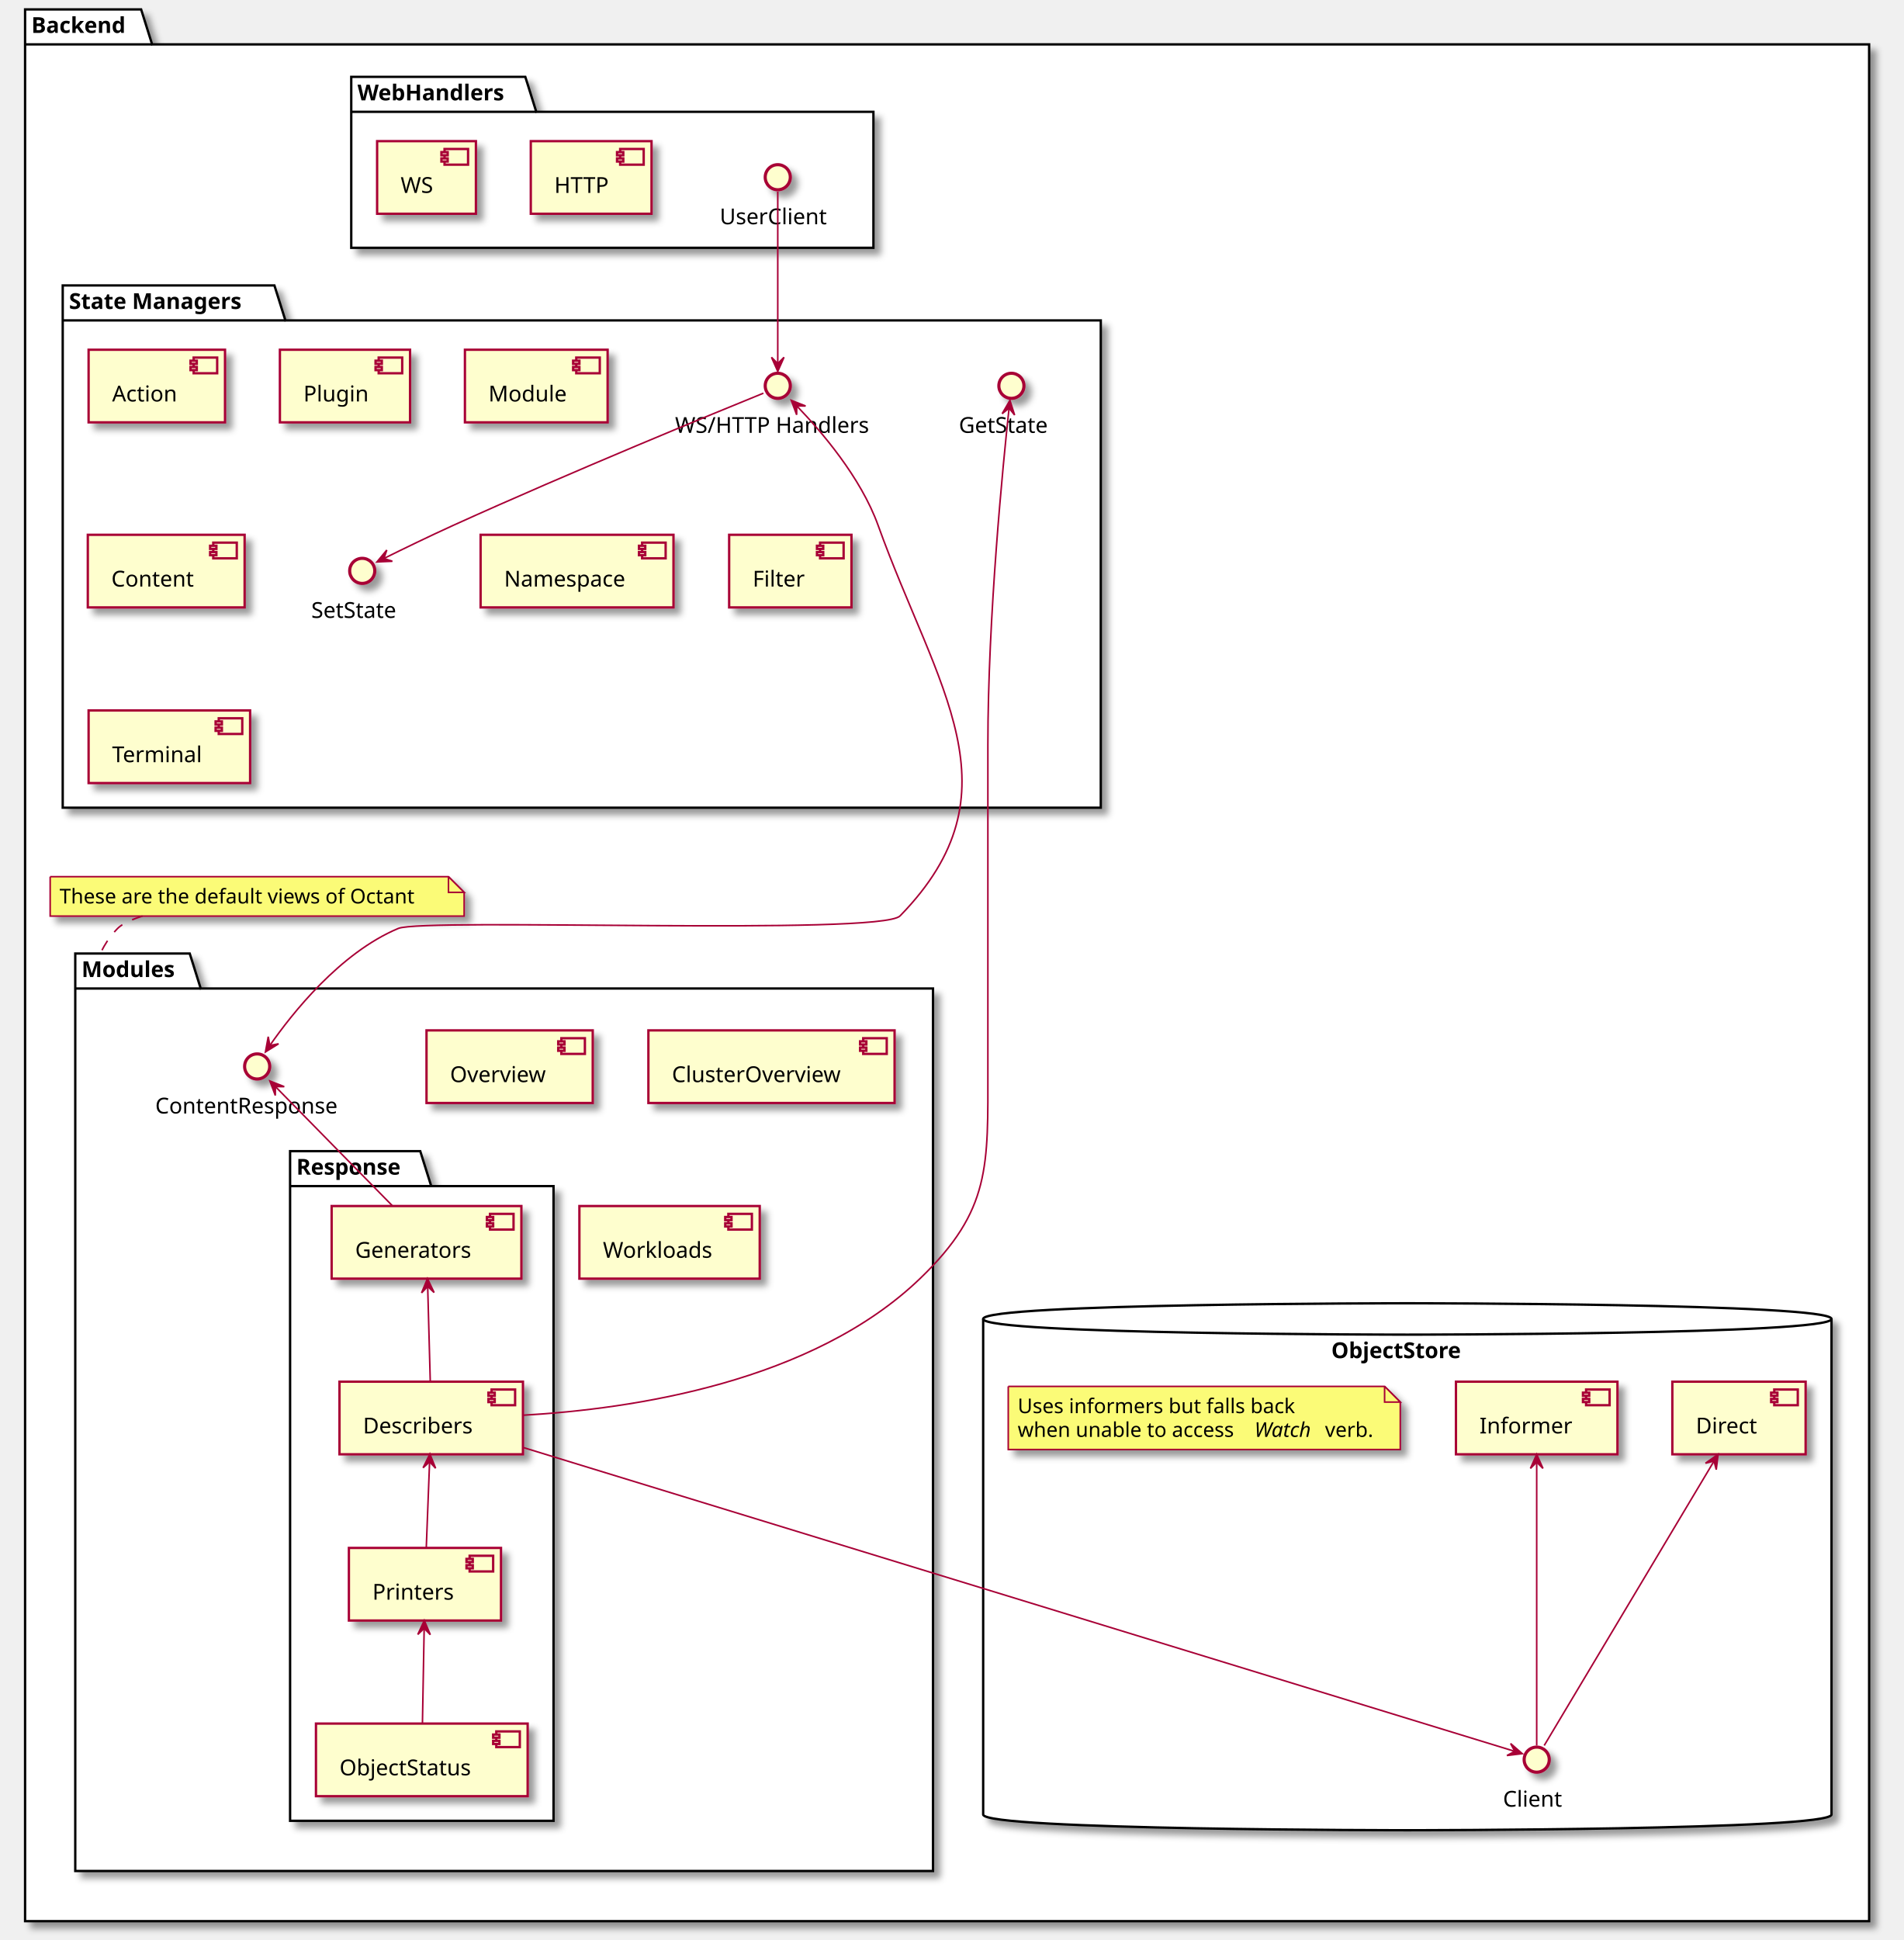
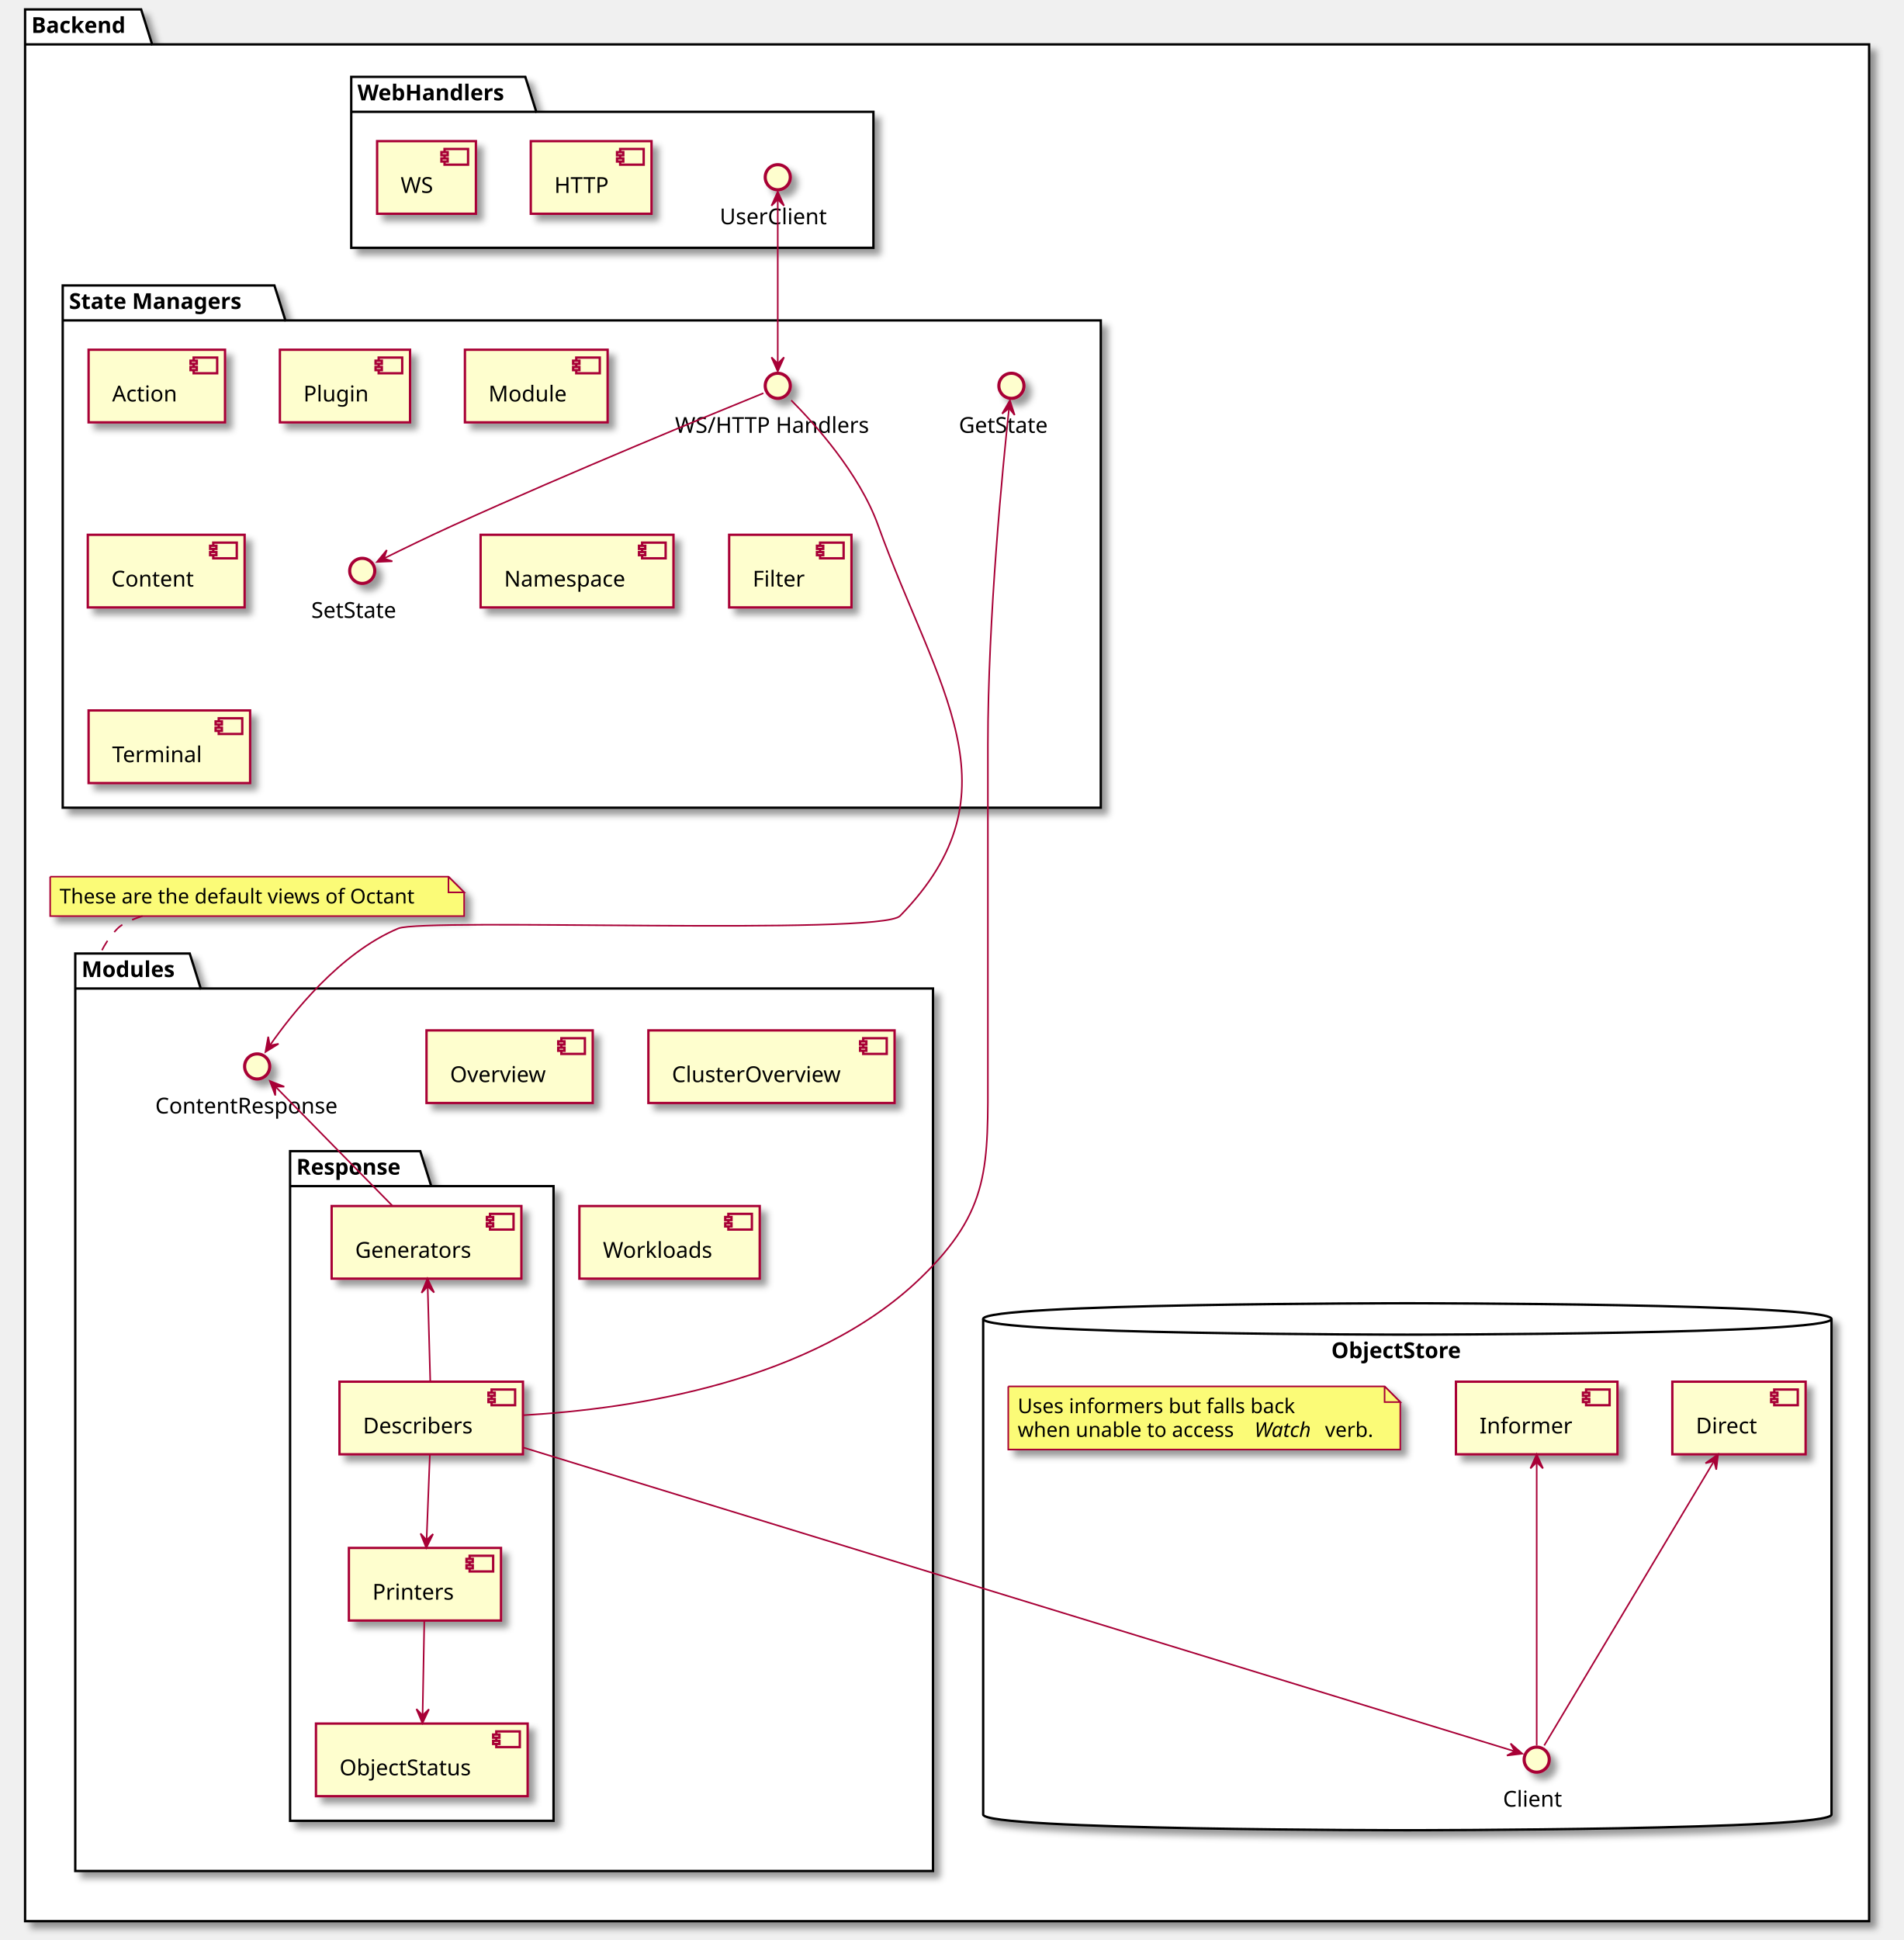
<svg xmlns="http://www.w3.org/2000/svg" contentScriptType="application/ecmascript" contentStyleType="text/css" height="1237px" preserveAspectRatio="none" style="width:1214px;height:1237px;" version="1.1" viewBox="0 0 1214 1237" width="1214px" zoomAndPan="magnify">
  <defs>
-     <filter height="300%" id="fajwxzinpg77e" width="300%" x="-1" y="-1">
+     <filter height="300%" id="fs9ymrnsbljsu" width="300%" x="-1" y="-1">
      <feGaussianBlur result="blurOut" stdDeviation="2.0" />
      <feColorMatrix in="blurOut" result="blurOut2" type="matrix" values="0 0 0 0 0 0 0 0 0 0 0 0 0 0 0 0 0 0 .4 0" />
      <feOffset dx="4.0" dy="4.0" in="blurOut2" result="blurOut3" />
      <feBlend in="SourceGraphic" in2="blurOut3" mode="normal" />
    </filter>
  </defs>
  <g>
-     <polygon fill="#FFFFFF" filter="url(#fajwxzinpg77e)" points="16,6,90,6,97,28.297,1192,28.297,1192,1225,16,1225,16,6" style="stroke: #000000; stroke-width: 1.5;" />
+     <polygon fill="#FFFFFF" filter="url(#fs9ymrnsbljsu)" points="16,6,90,6,97,28.297,1192,28.297,1192,1225,16,1225,16,6" style="stroke: #000000; stroke-width: 1.5;" />
    <line style="stroke: #000000; stroke-width: 1.5;" x1="16" x2="97" y1="28.297" y2="28.297" />
    <text fill="#000000" font-family="sans-serif" font-size="14" font-weight="bold" lengthAdjust="spacingAndGlyphs" textLength="68" x="20" y="20.995">Backend</text>
-     <path d="M627,841 C627,831 897.5,831 897.5,831 C897.5,831 1168,831 1168,841 L1168,1157 C1168,1167 897.5,1167 897.5,1167 C897.5,1167 627,1167 627,1157 L627,841 " fill="#FFFFFF" filter="url(#fajwxzinpg77e)" style="stroke: #000000; stroke-width: 1.5;" />
+     <path d="M627,841 C627,831 897.5,831 897.5,831 C897.5,831 1168,831 1168,841 L1168,1157 C1168,1167 897.5,1167 897.5,1167 C897.5,1167 627,1167 627,1157 L627,841 " fill="#FFFFFF" filter="url(#fs9ymrnsbljsu)" style="stroke: #000000; stroke-width: 1.5;" />
    <path d="M627,841 C627,851 897.5,851 897.5,851 C897.5,851 1168,851 1168,841 " fill="none" style="stroke: #000000; stroke-width: 1.5;" />
    <text fill="#000000" font-family="sans-serif" font-size="14" font-weight="bold" lengthAdjust="spacingAndGlyphs" textLength="97" x="849" y="865.995">ObjectStore</text>
-     <polygon fill="#FFFFFF" filter="url(#fajwxzinpg77e)" points="40,182,175,182,182,204.297,702,204.297,702,515,40,515,40,182" style="stroke: #000000; stroke-width: 1.5;" />
+     <polygon fill="#FFFFFF" filter="url(#fs9ymrnsbljsu)" points="40,182,175,182,182,204.297,702,204.297,702,515,40,515,40,182" style="stroke: #000000; stroke-width: 1.5;" />
    <line style="stroke: #000000; stroke-width: 1.5;" x1="40" x2="182" y1="204.297" y2="204.297" />
    <text fill="#000000" font-family="sans-serif" font-size="14" font-weight="bold" lengthAdjust="spacingAndGlyphs" textLength="129" x="44" y="196.995">State Managers</text>
-     <polygon fill="#FFFFFF" filter="url(#fajwxzinpg77e)" points="48,608,121,608,128,630.297,595,630.297,595,1193,48,1193,48,608" style="stroke: #000000; stroke-width: 1.5;" />
+     <polygon fill="#FFFFFF" filter="url(#fs9ymrnsbljsu)" points="48,608,121,608,128,630.297,595,630.297,595,1193,48,1193,48,608" style="stroke: #000000; stroke-width: 1.5;" />
    <line style="stroke: #000000; stroke-width: 1.5;" x1="48" x2="128" y1="630.297" y2="630.297" />
    <text fill="#000000" font-family="sans-serif" font-size="14" font-weight="bold" lengthAdjust="spacingAndGlyphs" textLength="67" x="52" y="622.995">Modules</text>
-     <polygon fill="#FFFFFF" filter="url(#fajwxzinpg77e)" points="185,734,268,734,275,756.297,353,756.297,353,1161,185,1161,185,734" style="stroke: #000000; stroke-width: 1.5;" />
+     <polygon fill="#FFFFFF" filter="url(#fs9ymrnsbljsu)" points="185,734,268,734,275,756.297,353,756.297,353,1161,185,1161,185,734" style="stroke: #000000; stroke-width: 1.5;" />
    <line style="stroke: #000000; stroke-width: 1.5;" x1="185" x2="275" y1="756.297" y2="756.297" />
    <text fill="#000000" font-family="sans-serif" font-size="14" font-weight="bold" lengthAdjust="spacingAndGlyphs" textLength="77" x="189" y="748.995">Response</text>
-     <polygon fill="#FFFFFF" filter="url(#fajwxzinpg77e)" points="224,49,335,49,342,71.297,557,71.297,557,158,224,158,224,49" style="stroke: #000000; stroke-width: 1.5;" />
+     <polygon fill="#FFFFFF" filter="url(#fs9ymrnsbljsu)" points="224,49,335,49,342,71.297,557,71.297,557,158,224,158,224,49" style="stroke: #000000; stroke-width: 1.5;" />
    <line style="stroke: #000000; stroke-width: 1.5;" x1="224" x2="342" y1="71.297" y2="71.297" />
    <text fill="#000000" font-family="sans-serif" font-size="14" font-weight="bold" lengthAdjust="spacingAndGlyphs" textLength="105" x="228" y="63.995">WebHandlers</text>
-     <path d="M32,559 L32,584.133 L296,584.133 L296,569 L286,559 L32,559 " fill="#FBFB77" filter="url(#fajwxzinpg77e)" style="stroke: #A80036; stroke-width: 1.0;" />
+     <path d="M32,559 L32,584.133 L296,584.133 L296,569 L286,559 L32,559 " fill="#FBFB77" filter="url(#fs9ymrnsbljsu)" style="stroke: #A80036; stroke-width: 1.0;" />
    <path d="M286,559 L286,569 L296,569 L286,559 " fill="#FBFB77" style="stroke: #A80036; stroke-width: 1.0;" />
    <text fill="#000000" font-family="sans-serif" font-size="13" lengthAdjust="spacingAndGlyphs" textLength="243" x="38" y="576.067">These are the default views of Octant</text>
-     <ellipse cx="980" cy="1122" fill="#FEFECE" filter="url(#fajwxzinpg77e)" rx="8" ry="8" style="stroke: #A80036; stroke-width: 2.0;" />
+     <ellipse cx="980" cy="1122" fill="#FEFECE" filter="url(#fs9ymrnsbljsu)" rx="8" ry="8" style="stroke: #A80036; stroke-width: 2.0;" />
    <text fill="#000000" font-family="sans-serif" font-size="14" lengthAdjust="spacingAndGlyphs" textLength="43" x="958.5" y="1151.995">Client</text>
-     <rect fill="#FEFECE" filter="url(#fajwxzinpg77e)" height="46.297" style="stroke: #A80036; stroke-width: 1.5;" width="85" x="1066.5" y="881" />
+     <rect fill="#FEFECE" filter="url(#fs9ymrnsbljsu)" height="46.297" style="stroke: #A80036; stroke-width: 1.5;" width="85" x="1066.5" y="881" />
    <rect fill="#FEFECE" height="10" style="stroke: #A80036; stroke-width: 1.5;" width="15" x="1131.5" y="886" />
    <rect fill="#FEFECE" height="2" style="stroke: #A80036; stroke-width: 1.5;" width="4" x="1129.5" y="888" />
    <rect fill="#FEFECE" height="2" style="stroke: #A80036; stroke-width: 1.5;" width="4" x="1129.5" y="892" />
    <text fill="#000000" font-family="sans-serif" font-size="14" lengthAdjust="spacingAndGlyphs" textLength="45" x="1081.5" y="913.995">Direct</text>
-     <rect fill="#FEFECE" filter="url(#fajwxzinpg77e)" height="46.297" style="stroke: #A80036; stroke-width: 1.5;" width="103" x="928.5" y="881" />
+     <rect fill="#FEFECE" filter="url(#fs9ymrnsbljsu)" height="46.297" style="stroke: #A80036; stroke-width: 1.5;" width="103" x="928.5" y="881" />
    <rect fill="#FEFECE" height="10" style="stroke: #A80036; stroke-width: 1.5;" width="15" x="1011.5" y="886" />
    <rect fill="#FEFECE" height="2" style="stroke: #A80036; stroke-width: 1.5;" width="4" x="1009.5" y="888" />
    <rect fill="#FEFECE" height="2" style="stroke: #A80036; stroke-width: 1.5;" width="4" x="1009.5" y="892" />
    <text fill="#000000" font-family="sans-serif" font-size="14" lengthAdjust="spacingAndGlyphs" textLength="63" x="943.5" y="913.995">Informer</text>
-     <path d="M643,884 L643,924.266 L893,924.266 L893,894 L883,884 L643,884 " fill="#FBFB77" filter="url(#fajwxzinpg77e)" style="stroke: #A80036; stroke-width: 1.0;" />
+     <path d="M643,884 L643,924.266 L893,924.266 L893,894 L883,884 L643,884 " fill="#FBFB77" filter="url(#fs9ymrnsbljsu)" style="stroke: #A80036; stroke-width: 1.0;" />
    <path d="M883,884 L883,894 L893,894 L883,884 " fill="#FBFB77" style="stroke: #A80036; stroke-width: 1.0;" />
    <text fill="#000000" font-family="sans-serif" font-size="13" lengthAdjust="spacingAndGlyphs" textLength="186" x="649" y="901.067">Uses informers but falls back</text>
    <text fill="#000000" font-family="sans-serif" font-size="13" lengthAdjust="spacingAndGlyphs" textLength="147" x="649" y="916.2">when unable to access</text>
    <text fill="#000000" font-family="sans-serif" font-size="13" font-style="italic" lengthAdjust="spacingAndGlyphs" textLength="41" x="800" y="916.2">Watch</text>
    <text fill="#000000" font-family="sans-serif" font-size="13" lengthAdjust="spacingAndGlyphs" textLength="33" x="845" y="916.2">verb.</text>
-     <ellipse cx="496" cy="246" fill="#FEFECE" filter="url(#fajwxzinpg77e)" rx="8" ry="8" style="stroke: #A80036; stroke-width: 2.0;" />
+     <ellipse cx="496" cy="246" fill="#FEFECE" filter="url(#fs9ymrnsbljsu)" rx="8" ry="8" style="stroke: #A80036; stroke-width: 2.0;" />
    <text fill="#000000" font-family="sans-serif" font-size="14" lengthAdjust="spacingAndGlyphs" textLength="131" x="430.5" y="275.995">WS/HTTP Handlers</text>
-     <ellipse cx="231" cy="364" fill="#FEFECE" filter="url(#fajwxzinpg77e)" rx="8" ry="8" style="stroke: #A80036; stroke-width: 2.0;" />
+     <ellipse cx="231" cy="364" fill="#FEFECE" filter="url(#fs9ymrnsbljsu)" rx="8" ry="8" style="stroke: #A80036; stroke-width: 2.0;" />
    <text fill="#000000" font-family="sans-serif" font-size="14" lengthAdjust="spacingAndGlyphs" textLength="65" x="198.5" y="393.995">SetState</text>
-     <ellipse cx="645" cy="246" fill="#FEFECE" filter="url(#fajwxzinpg77e)" rx="8" ry="8" style="stroke: #A80036; stroke-width: 2.0;" />
+     <ellipse cx="645" cy="246" fill="#FEFECE" filter="url(#fs9ymrnsbljsu)" rx="8" ry="8" style="stroke: #A80036; stroke-width: 2.0;" />
    <text fill="#000000" font-family="sans-serif" font-size="14" lengthAdjust="spacingAndGlyphs" textLength="67" x="611.5" y="275.995">GetState</text>
-     <rect fill="#FEFECE" filter="url(#fajwxzinpg77e)" height="46.297" style="stroke: #A80036; stroke-width: 1.5;" width="87" x="56.5" y="223" />
+     <rect fill="#FEFECE" filter="url(#fs9ymrnsbljsu)" height="46.297" style="stroke: #A80036; stroke-width: 1.5;" width="87" x="56.5" y="223" />
    <rect fill="#FEFECE" height="10" style="stroke: #A80036; stroke-width: 1.5;" width="15" x="123.5" y="228" />
    <rect fill="#FEFECE" height="2" style="stroke: #A80036; stroke-width: 1.5;" width="4" x="121.5" y="230" />
    <rect fill="#FEFECE" height="2" style="stroke: #A80036; stroke-width: 1.5;" width="4" x="121.5" y="234" />
    <text fill="#000000" font-family="sans-serif" font-size="14" lengthAdjust="spacingAndGlyphs" textLength="47" x="71.5" y="255.995">Action</text>
-     <rect fill="#FEFECE" filter="url(#fajwxzinpg77e)" height="46.297" style="stroke: #A80036; stroke-width: 1.5;" width="83" x="178.5" y="223" />
+     <rect fill="#FEFECE" filter="url(#fs9ymrnsbljsu)" height="46.297" style="stroke: #A80036; stroke-width: 1.5;" width="83" x="178.5" y="223" />
    <rect fill="#FEFECE" height="10" style="stroke: #A80036; stroke-width: 1.5;" width="15" x="241.5" y="228" />
    <rect fill="#FEFECE" height="2" style="stroke: #A80036; stroke-width: 1.5;" width="4" x="239.5" y="230" />
    <rect fill="#FEFECE" height="2" style="stroke: #A80036; stroke-width: 1.5;" width="4" x="239.5" y="234" />
    <text fill="#000000" font-family="sans-serif" font-size="14" lengthAdjust="spacingAndGlyphs" textLength="43" x="193.5" y="255.995">Plugin</text>
-     <rect fill="#FEFECE" filter="url(#fajwxzinpg77e)" height="46.297" style="stroke: #A80036; stroke-width: 1.5;" width="91" x="296.5" y="223" />
+     <rect fill="#FEFECE" filter="url(#fs9ymrnsbljsu)" height="46.297" style="stroke: #A80036; stroke-width: 1.5;" width="91" x="296.5" y="223" />
    <rect fill="#FEFECE" height="10" style="stroke: #A80036; stroke-width: 1.5;" width="15" x="367.5" y="228" />
    <rect fill="#FEFECE" height="2" style="stroke: #A80036; stroke-width: 1.5;" width="4" x="365.5" y="230" />
    <rect fill="#FEFECE" height="2" style="stroke: #A80036; stroke-width: 1.5;" width="4" x="365.5" y="234" />
    <text fill="#000000" font-family="sans-serif" font-size="14" lengthAdjust="spacingAndGlyphs" textLength="51" x="311.5" y="255.995">Module</text>
-     <rect fill="#FEFECE" filter="url(#fajwxzinpg77e)" height="46.297" style="stroke: #A80036; stroke-width: 1.5;" width="100" x="56" y="341" />
+     <rect fill="#FEFECE" filter="url(#fs9ymrnsbljsu)" height="46.297" style="stroke: #A80036; stroke-width: 1.5;" width="100" x="56" y="341" />
    <rect fill="#FEFECE" height="10" style="stroke: #A80036; stroke-width: 1.5;" width="15" x="136" y="346" />
    <rect fill="#FEFECE" height="2" style="stroke: #A80036; stroke-width: 1.5;" width="4" x="134" y="348" />
    <rect fill="#FEFECE" height="2" style="stroke: #A80036; stroke-width: 1.5;" width="4" x="134" y="352" />
    <text fill="#000000" font-family="sans-serif" font-size="14" lengthAdjust="spacingAndGlyphs" textLength="60" x="71" y="373.995">Content</text>
-     <rect fill="#FEFECE" filter="url(#fajwxzinpg77e)" height="46.297" style="stroke: #A80036; stroke-width: 1.5;" width="123" x="306.5" y="341" />
+     <rect fill="#FEFECE" filter="url(#fs9ymrnsbljsu)" height="46.297" style="stroke: #A80036; stroke-width: 1.5;" width="123" x="306.5" y="341" />
    <rect fill="#FEFECE" height="10" style="stroke: #A80036; stroke-width: 1.5;" width="15" x="409.5" y="346" />
    <rect fill="#FEFECE" height="2" style="stroke: #A80036; stroke-width: 1.5;" width="4" x="407.5" y="348" />
    <rect fill="#FEFECE" height="2" style="stroke: #A80036; stroke-width: 1.5;" width="4" x="407.5" y="352" />
    <text fill="#000000" font-family="sans-serif" font-size="14" lengthAdjust="spacingAndGlyphs" textLength="83" x="321.5" y="373.995">Namespace</text>
-     <rect fill="#FEFECE" filter="url(#fajwxzinpg77e)" height="46.297" style="stroke: #A80036; stroke-width: 1.5;" width="78" x="465" y="341" />
+     <rect fill="#FEFECE" filter="url(#fs9ymrnsbljsu)" height="46.297" style="stroke: #A80036; stroke-width: 1.5;" width="78" x="465" y="341" />
    <rect fill="#FEFECE" height="10" style="stroke: #A80036; stroke-width: 1.5;" width="15" x="523" y="346" />
    <rect fill="#FEFECE" height="2" style="stroke: #A80036; stroke-width: 1.5;" width="4" x="521" y="348" />
    <rect fill="#FEFECE" height="2" style="stroke: #A80036; stroke-width: 1.5;" width="4" x="521" y="352" />
    <text fill="#000000" font-family="sans-serif" font-size="14" lengthAdjust="spacingAndGlyphs" textLength="38" x="480" y="373.995">Filter</text>
-     <rect fill="#FEFECE" filter="url(#fajwxzinpg77e)" height="46.297" style="stroke: #A80036; stroke-width: 1.5;" width="103" x="56.5" y="453" />
+     <rect fill="#FEFECE" filter="url(#fs9ymrnsbljsu)" height="46.297" style="stroke: #A80036; stroke-width: 1.5;" width="103" x="56.5" y="453" />
    <rect fill="#FEFECE" height="10" style="stroke: #A80036; stroke-width: 1.5;" width="15" x="139.5" y="458" />
    <rect fill="#FEFECE" height="2" style="stroke: #A80036; stroke-width: 1.5;" width="4" x="137.5" y="460" />
    <rect fill="#FEFECE" height="2" style="stroke: #A80036; stroke-width: 1.5;" width="4" x="137.5" y="464" />
    <text fill="#000000" font-family="sans-serif" font-size="14" lengthAdjust="spacingAndGlyphs" textLength="63" x="71.5" y="485.995">Terminal</text>
-     <ellipse cx="164" cy="680" fill="#FEFECE" filter="url(#fajwxzinpg77e)" rx="8" ry="8" style="stroke: #A80036; stroke-width: 2.0;" />
+     <ellipse cx="164" cy="680" fill="#FEFECE" filter="url(#fs9ymrnsbljsu)" rx="8" ry="8" style="stroke: #A80036; stroke-width: 2.0;" />
    <text fill="#000000" font-family="sans-serif" font-size="14" lengthAdjust="spacingAndGlyphs" textLength="130" x="99" y="709.995">ContentResponse</text>
-     <rect fill="#FEFECE" filter="url(#fajwxzinpg77e)" height="46.297" style="stroke: #A80036; stroke-width: 1.5;" width="106" x="272" y="657" />
+     <rect fill="#FEFECE" filter="url(#fs9ymrnsbljsu)" height="46.297" style="stroke: #A80036; stroke-width: 1.5;" width="106" x="272" y="657" />
    <rect fill="#FEFECE" height="10" style="stroke: #A80036; stroke-width: 1.5;" width="15" x="358" y="662" />
    <rect fill="#FEFECE" height="2" style="stroke: #A80036; stroke-width: 1.5;" width="4" x="356" y="664" />
    <rect fill="#FEFECE" height="2" style="stroke: #A80036; stroke-width: 1.5;" width="4" x="356" y="668" />
    <text fill="#000000" font-family="sans-serif" font-size="14" lengthAdjust="spacingAndGlyphs" textLength="66" x="287" y="689.995">Overview</text>
-     <rect fill="#FEFECE" filter="url(#fajwxzinpg77e)" height="46.297" style="stroke: #A80036; stroke-width: 1.5;" width="157" x="413.5" y="657" />
+     <rect fill="#FEFECE" filter="url(#fs9ymrnsbljsu)" height="46.297" style="stroke: #A80036; stroke-width: 1.5;" width="157" x="413.5" y="657" />
    <rect fill="#FEFECE" height="10" style="stroke: #A80036; stroke-width: 1.5;" width="15" x="550.5" y="662" />
    <rect fill="#FEFECE" height="2" style="stroke: #A80036; stroke-width: 1.5;" width="4" x="548.5" y="664" />
    <rect fill="#FEFECE" height="2" style="stroke: #A80036; stroke-width: 1.5;" width="4" x="548.5" y="668" />
    <text fill="#000000" font-family="sans-serif" font-size="14" lengthAdjust="spacingAndGlyphs" textLength="117" x="428.5" y="689.995">ClusterOverview</text>
-     <rect fill="#FEFECE" filter="url(#fajwxzinpg77e)" height="46.297" style="stroke: #A80036; stroke-width: 1.5;" width="115" x="369.5" y="769" />
+     <rect fill="#FEFECE" filter="url(#fs9ymrnsbljsu)" height="46.297" style="stroke: #A80036; stroke-width: 1.5;" width="115" x="369.5" y="769" />
    <rect fill="#FEFECE" height="10" style="stroke: #A80036; stroke-width: 1.5;" width="15" x="464.5" y="774" />
    <rect fill="#FEFECE" height="2" style="stroke: #A80036; stroke-width: 1.5;" width="4" x="462.5" y="776" />
    <rect fill="#FEFECE" height="2" style="stroke: #A80036; stroke-width: 1.5;" width="4" x="462.5" y="780" />
    <text fill="#000000" font-family="sans-serif" font-size="14" lengthAdjust="spacingAndGlyphs" textLength="75" x="384.5" y="801.995">Workloads</text>
-     <rect fill="#FEFECE" filter="url(#fajwxzinpg77e)" height="46.297" style="stroke: #A80036; stroke-width: 1.5;" width="121" x="211.5" y="769" />
+     <rect fill="#FEFECE" filter="url(#fs9ymrnsbljsu)" height="46.297" style="stroke: #A80036; stroke-width: 1.5;" width="121" x="211.5" y="769" />
    <rect fill="#FEFECE" height="10" style="stroke: #A80036; stroke-width: 1.5;" width="15" x="312.5" y="774" />
    <rect fill="#FEFECE" height="2" style="stroke: #A80036; stroke-width: 1.5;" width="4" x="310.5" y="776" />
    <rect fill="#FEFECE" height="2" style="stroke: #A80036; stroke-width: 1.5;" width="4" x="310.5" y="780" />
    <text fill="#000000" font-family="sans-serif" font-size="14" lengthAdjust="spacingAndGlyphs" textLength="81" x="226.5" y="801.995">Generators</text>
-     <rect fill="#FEFECE" filter="url(#fajwxzinpg77e)" height="46.297" style="stroke: #A80036; stroke-width: 1.5;" width="117" x="216.5" y="881" />
+     <rect fill="#FEFECE" filter="url(#fs9ymrnsbljsu)" height="46.297" style="stroke: #A80036; stroke-width: 1.5;" width="117" x="216.5" y="881" />
    <rect fill="#FEFECE" height="10" style="stroke: #A80036; stroke-width: 1.5;" width="15" x="313.5" y="886" />
    <rect fill="#FEFECE" height="2" style="stroke: #A80036; stroke-width: 1.5;" width="4" x="311.5" y="888" />
    <rect fill="#FEFECE" height="2" style="stroke: #A80036; stroke-width: 1.5;" width="4" x="311.5" y="892" />
    <text fill="#000000" font-family="sans-serif" font-size="14" lengthAdjust="spacingAndGlyphs" textLength="77" x="231.5" y="913.995">Describers</text>
-     <rect fill="#FEFECE" filter="url(#fajwxzinpg77e)" height="46.297" style="stroke: #A80036; stroke-width: 1.5;" width="97" x="222.5" y="987" />
+     <rect fill="#FEFECE" filter="url(#fs9ymrnsbljsu)" height="46.297" style="stroke: #A80036; stroke-width: 1.5;" width="97" x="222.5" y="987" />
    <rect fill="#FEFECE" height="10" style="stroke: #A80036; stroke-width: 1.5;" width="15" x="299.5" y="992" />
    <rect fill="#FEFECE" height="2" style="stroke: #A80036; stroke-width: 1.5;" width="4" x="297.5" y="994" />
    <rect fill="#FEFECE" height="2" style="stroke: #A80036; stroke-width: 1.5;" width="4" x="297.5" y="998" />
    <text fill="#000000" font-family="sans-serif" font-size="14" lengthAdjust="spacingAndGlyphs" textLength="57" x="237.5" y="1019.995">Printers</text>
-     <rect fill="#FEFECE" filter="url(#fajwxzinpg77e)" height="46.297" style="stroke: #A80036; stroke-width: 1.5;" width="135" x="201.5" y="1099" />
+     <rect fill="#FEFECE" filter="url(#fs9ymrnsbljsu)" height="46.297" style="stroke: #A80036; stroke-width: 1.5;" width="135" x="201.5" y="1099" />
    <rect fill="#FEFECE" height="10" style="stroke: #A80036; stroke-width: 1.5;" width="15" x="316.5" y="1104" />
    <rect fill="#FEFECE" height="2" style="stroke: #A80036; stroke-width: 1.5;" width="4" x="314.5" y="1106" />
    <rect fill="#FEFECE" height="2" style="stroke: #A80036; stroke-width: 1.5;" width="4" x="314.5" y="1110" />
    <text fill="#000000" font-family="sans-serif" font-size="14" lengthAdjust="spacingAndGlyphs" textLength="95" x="216.5" y="1131.995">ObjectStatus</text>
-     <ellipse cx="496" cy="113" fill="#FEFECE" filter="url(#fajwxzinpg77e)" rx="8" ry="8" style="stroke: #A80036; stroke-width: 2.0;" />
+     <ellipse cx="496" cy="113" fill="#FEFECE" filter="url(#fs9ymrnsbljsu)" rx="8" ry="8" style="stroke: #A80036; stroke-width: 2.0;" />
    <text fill="#000000" font-family="sans-serif" font-size="14" lengthAdjust="spacingAndGlyphs" textLength="74" x="459" y="142.995">UserClient</text>
-     <rect fill="#FEFECE" filter="url(#fajwxzinpg77e)" height="46.297" style="stroke: #A80036; stroke-width: 1.5;" width="77" x="338.5" y="90" />
+     <rect fill="#FEFECE" filter="url(#fs9ymrnsbljsu)" height="46.297" style="stroke: #A80036; stroke-width: 1.5;" width="77" x="338.5" y="90" />
    <rect fill="#FEFECE" height="10" style="stroke: #A80036; stroke-width: 1.5;" width="15" x="395.5" y="95" />
    <rect fill="#FEFECE" height="2" style="stroke: #A80036; stroke-width: 1.5;" width="4" x="393.5" y="97" />
    <rect fill="#FEFECE" height="2" style="stroke: #A80036; stroke-width: 1.5;" width="4" x="393.5" y="101" />
    <text fill="#000000" font-family="sans-serif" font-size="14" lengthAdjust="spacingAndGlyphs" textLength="37" x="353.5" y="122.995">HTTP</text>
-     <rect fill="#FEFECE" filter="url(#fajwxzinpg77e)" height="46.297" style="stroke: #A80036; stroke-width: 1.5;" width="63" x="240.5" y="90" />
+     <rect fill="#FEFECE" filter="url(#fs9ymrnsbljsu)" height="46.297" style="stroke: #A80036; stroke-width: 1.5;" width="63" x="240.5" y="90" />
    <rect fill="#FEFECE" height="10" style="stroke: #A80036; stroke-width: 1.5;" width="15" x="283.5" y="95" />
    <rect fill="#FEFECE" height="2" style="stroke: #A80036; stroke-width: 1.5;" width="4" x="281.5" y="97" />
    <rect fill="#FEFECE" height="2" style="stroke: #A80036; stroke-width: 1.5;" width="4" x="281.5" y="101" />
    <text fill="#000000" font-family="sans-serif" font-size="14" lengthAdjust="spacingAndGlyphs" textLength="23" x="255.5" y="122.995">WS</text>
    <path d="M1093.11,931.605 C1063.74,980.786 1002.34,1083.59 984.784,1112.99 " fill="none" id="Direct&lt;-Client" style="stroke: #A80036; stroke-width: 1.0;" />
    <polygon fill="#A80036" points="1095.68,927.302,1087.636,932.985,1093.12,931.597,1094.508,937.081,1095.68,927.302" style="stroke: #A80036; stroke-width: 1.0;" />
    <path d="M980,932.502 C980,982.024 980,1083.767 980,1112.99 " fill="none" id="Informer&lt;-Client" style="stroke: #A80036; stroke-width: 1.0;" />
    <polygon fill="#A80036" points="980,927.302,976,936.302,980,932.302,984,936.302,980,927.302" style="stroke: #A80036; stroke-width: 1.0;" />
-     <path d="M90.848,584.12 C83.724,586.365 78.019,588.979 75,592 C71.612,595.39 68.766,599.235 66.381,603.375 C65.784,604.409 65.217,605.463 64.677,606.532 C64.542,606.799 64.408,607.068 64.277,607.337 C64.211,607.472 64.145,607.607 64.081,607.742 " fill="none" id="GMN921634-Modules" style="stroke: #A80036; stroke-width: 1.0; stroke-dasharray: 7.0,7.0;" />
-     <path d="M496,122.19 C496,144.16 496,204.51 496,231.57 " fill="none" id="UserClient-&gt;Handlers" style="stroke: #A80036; stroke-width: 1.0;" />
+     <path d="M90.848,584.12 C83.724,586.365 78.019,588.979 75,592 C71.612,595.39 68.766,599.235 66.381,603.375 C65.784,604.409 65.217,605.463 64.677,606.532 C64.542,606.799 64.408,607.068 64.277,607.337 C64.211,607.472 64.145,607.607 64.081,607.742 " fill="none" id="GMN133533-Modules" style="stroke: #A80036; stroke-width: 1.0; stroke-dasharray: 7.0,7.0;" />
+     <path d="M496,127.44 C496,152.6 496,206.53 496,231.63 " fill="none" id="UserClient-Handlers" style="stroke: #A80036; stroke-width: 1.0;" />
    <polygon fill="#A80036" points="496,236.81,500,227.81,496,231.81,492,227.81,496,236.81" style="stroke: #A80036; stroke-width: 1.0;" />
+     <polygon fill="#A80036" points="496,122.19,492,131.19,496,127.19,500,131.19,496,122.19" style="stroke: #A80036; stroke-width: 1.0;" />
    <path d="M486.853,250.706 C457.748,262.537 364.748,300.639 289,335 C273.853,341.871 256.726,350.211 245.035,355.992 " fill="none" id="Handlers-&gt;SetState" style="stroke: #A80036; stroke-width: 1.0;" />
    <polygon fill="#A80036" points="240.378,358.302,250.218,357.887,244.857,356.081,246.664,350.72,240.378,358.302" style="stroke: #A80036; stroke-width: 1.0;" />
    <path d="M333.594,922.952 C485.555,969.51 886.07,1092.221 966.004,1116.712 " fill="none" id="Describers-&gt;Client" style="stroke: #A80036; stroke-width: 1.0;" />
    <polygon fill="#A80036" points="970.799,1118.181,963.365,1111.721,966.018,1116.717,961.022,1119.37,970.799,1118.181" style="stroke: #A80036; stroke-width: 1.0;" />
-     <path d="M270.503,1038.353 C270.164,1056.985 269.721,1081.337 269.404,1098.773 " fill="none" id="Printers&lt;-ObjectStatus" style="stroke: #A80036; stroke-width: 1.0;" />
-     <polygon fill="#A80036" points="270.595,1033.26,266.431,1042.185,270.504,1038.259,274.43,1042.332,270.595,1033.26" style="stroke: #A80036; stroke-width: 1.0;" />
-     <path d="M273.954,932.192 C273.298,949.262 272.462,970.989 271.847,986.976 " fill="none" id="Describers&lt;-Printers" style="stroke: #A80036; stroke-width: 1.0;" />
-     <polygon fill="#A80036" points="274.152,927.056,269.81,935.896,273.961,932.052,277.805,936.203,274.152,927.056" style="stroke: #A80036; stroke-width: 1.0;" />
+     <path d="M270.595,1033.26 C270.278,1050.705 269.835,1075.058 269.497,1093.682 " fill="none" id="Printers-&gt;ObjectStatus" style="stroke: #A80036; stroke-width: 1.0;" />
+     <polygon fill="#A80036" points="269.404,1098.773,273.568,1089.848,269.495,1093.774,265.569,1089.701,269.404,1098.773" style="stroke: #A80036; stroke-width: 1.0;" />
+     <path d="M274.152,927.056 C273.537,943.05 272.701,964.778 272.045,981.842 " fill="none" id="Describers-&gt;Printers" style="stroke: #A80036; stroke-width: 1.0;" />
+     <polygon fill="#A80036" points="271.847,986.976,276.191,978.137,272.04,981.98,268.197,977.828,271.847,986.976" style="stroke: #A80036; stroke-width: 1.0;" />
    <path d="M333.665,902.372 C403.158,898.444 518.153,881.438 587,815 C632.008,771.567 630,743.547 630,681 C630,475 630,475 630,475 C630,393.29 639.711,295.462 643.506,260.353 " fill="none" id="Describers-&gt;GetState" style="stroke: #A80036; stroke-width: 1.0;" />
    <polygon fill="#A80036" points="644.062,255.269,639.106,263.78,643.518,260.239,647.058,264.651,644.062,255.269" style="stroke: #A80036; stroke-width: 1.0;" />
    <path d="M272.746,820.353 C273.254,838.985 273.918,863.337 274.394,880.773 " fill="none" id="Generators&lt;-Describers" style="stroke: #A80036; stroke-width: 1.0;" />
    <polygon fill="#A80036" points="272.607,815.26,268.853,824.365,272.743,820.258,276.85,824.148,272.607,815.26" style="stroke: #A80036; stroke-width: 1.0;" />
    <path d="M175.875,693.095 C193.711,711.261 227.71,745.89 250.118,768.713 " fill="none" id="ContentResponse&lt;-Generators" style="stroke: #A80036; stroke-width: 1.0;" />
    <polygon fill="#A80036" points="172.118,689.268,175.57,698.492,175.621,692.836,181.278,692.887,172.118,689.268" style="stroke: #A80036; stroke-width: 1.0;" />
-     <path d="M508.246,258.97 C523.502,274.767 548.909,304.196 560,335 C597.55,439.287 651.391,504.65 574,584 C561.583,596.731 270.402,585.129 254,592 C216.731,607.613 186.122,646.442 172.159,666.526 " fill="none" id="Handlers-ContentResponse" style="stroke: #A80036; stroke-width: 1.0;" />
+     <path d="M504.601,255.255 C519.093,269.789 547.969,301.585 560,335 C597.55,439.287 651.391,504.65 574,584 C561.583,596.731 270.402,585.129 254,592 C216.731,607.613 186.122,646.442 172.159,666.526 " fill="none" id="Handlers-&gt;ContentResponse" style="stroke: #A80036; stroke-width: 1.0;" />
    <polygon fill="#A80036" points="169.281,670.743,177.658,665.564,172.1,666.613,171.05,661.054,169.281,670.743" style="stroke: #A80036; stroke-width: 1.0;" />
-     <polygon fill="#A80036" points="504.601,255.255,508.049,264.481,508.103,258.824,513.759,258.878,504.601,255.255" style="stroke: #A80036; stroke-width: 1.0;" />
  </g>
</svg>
